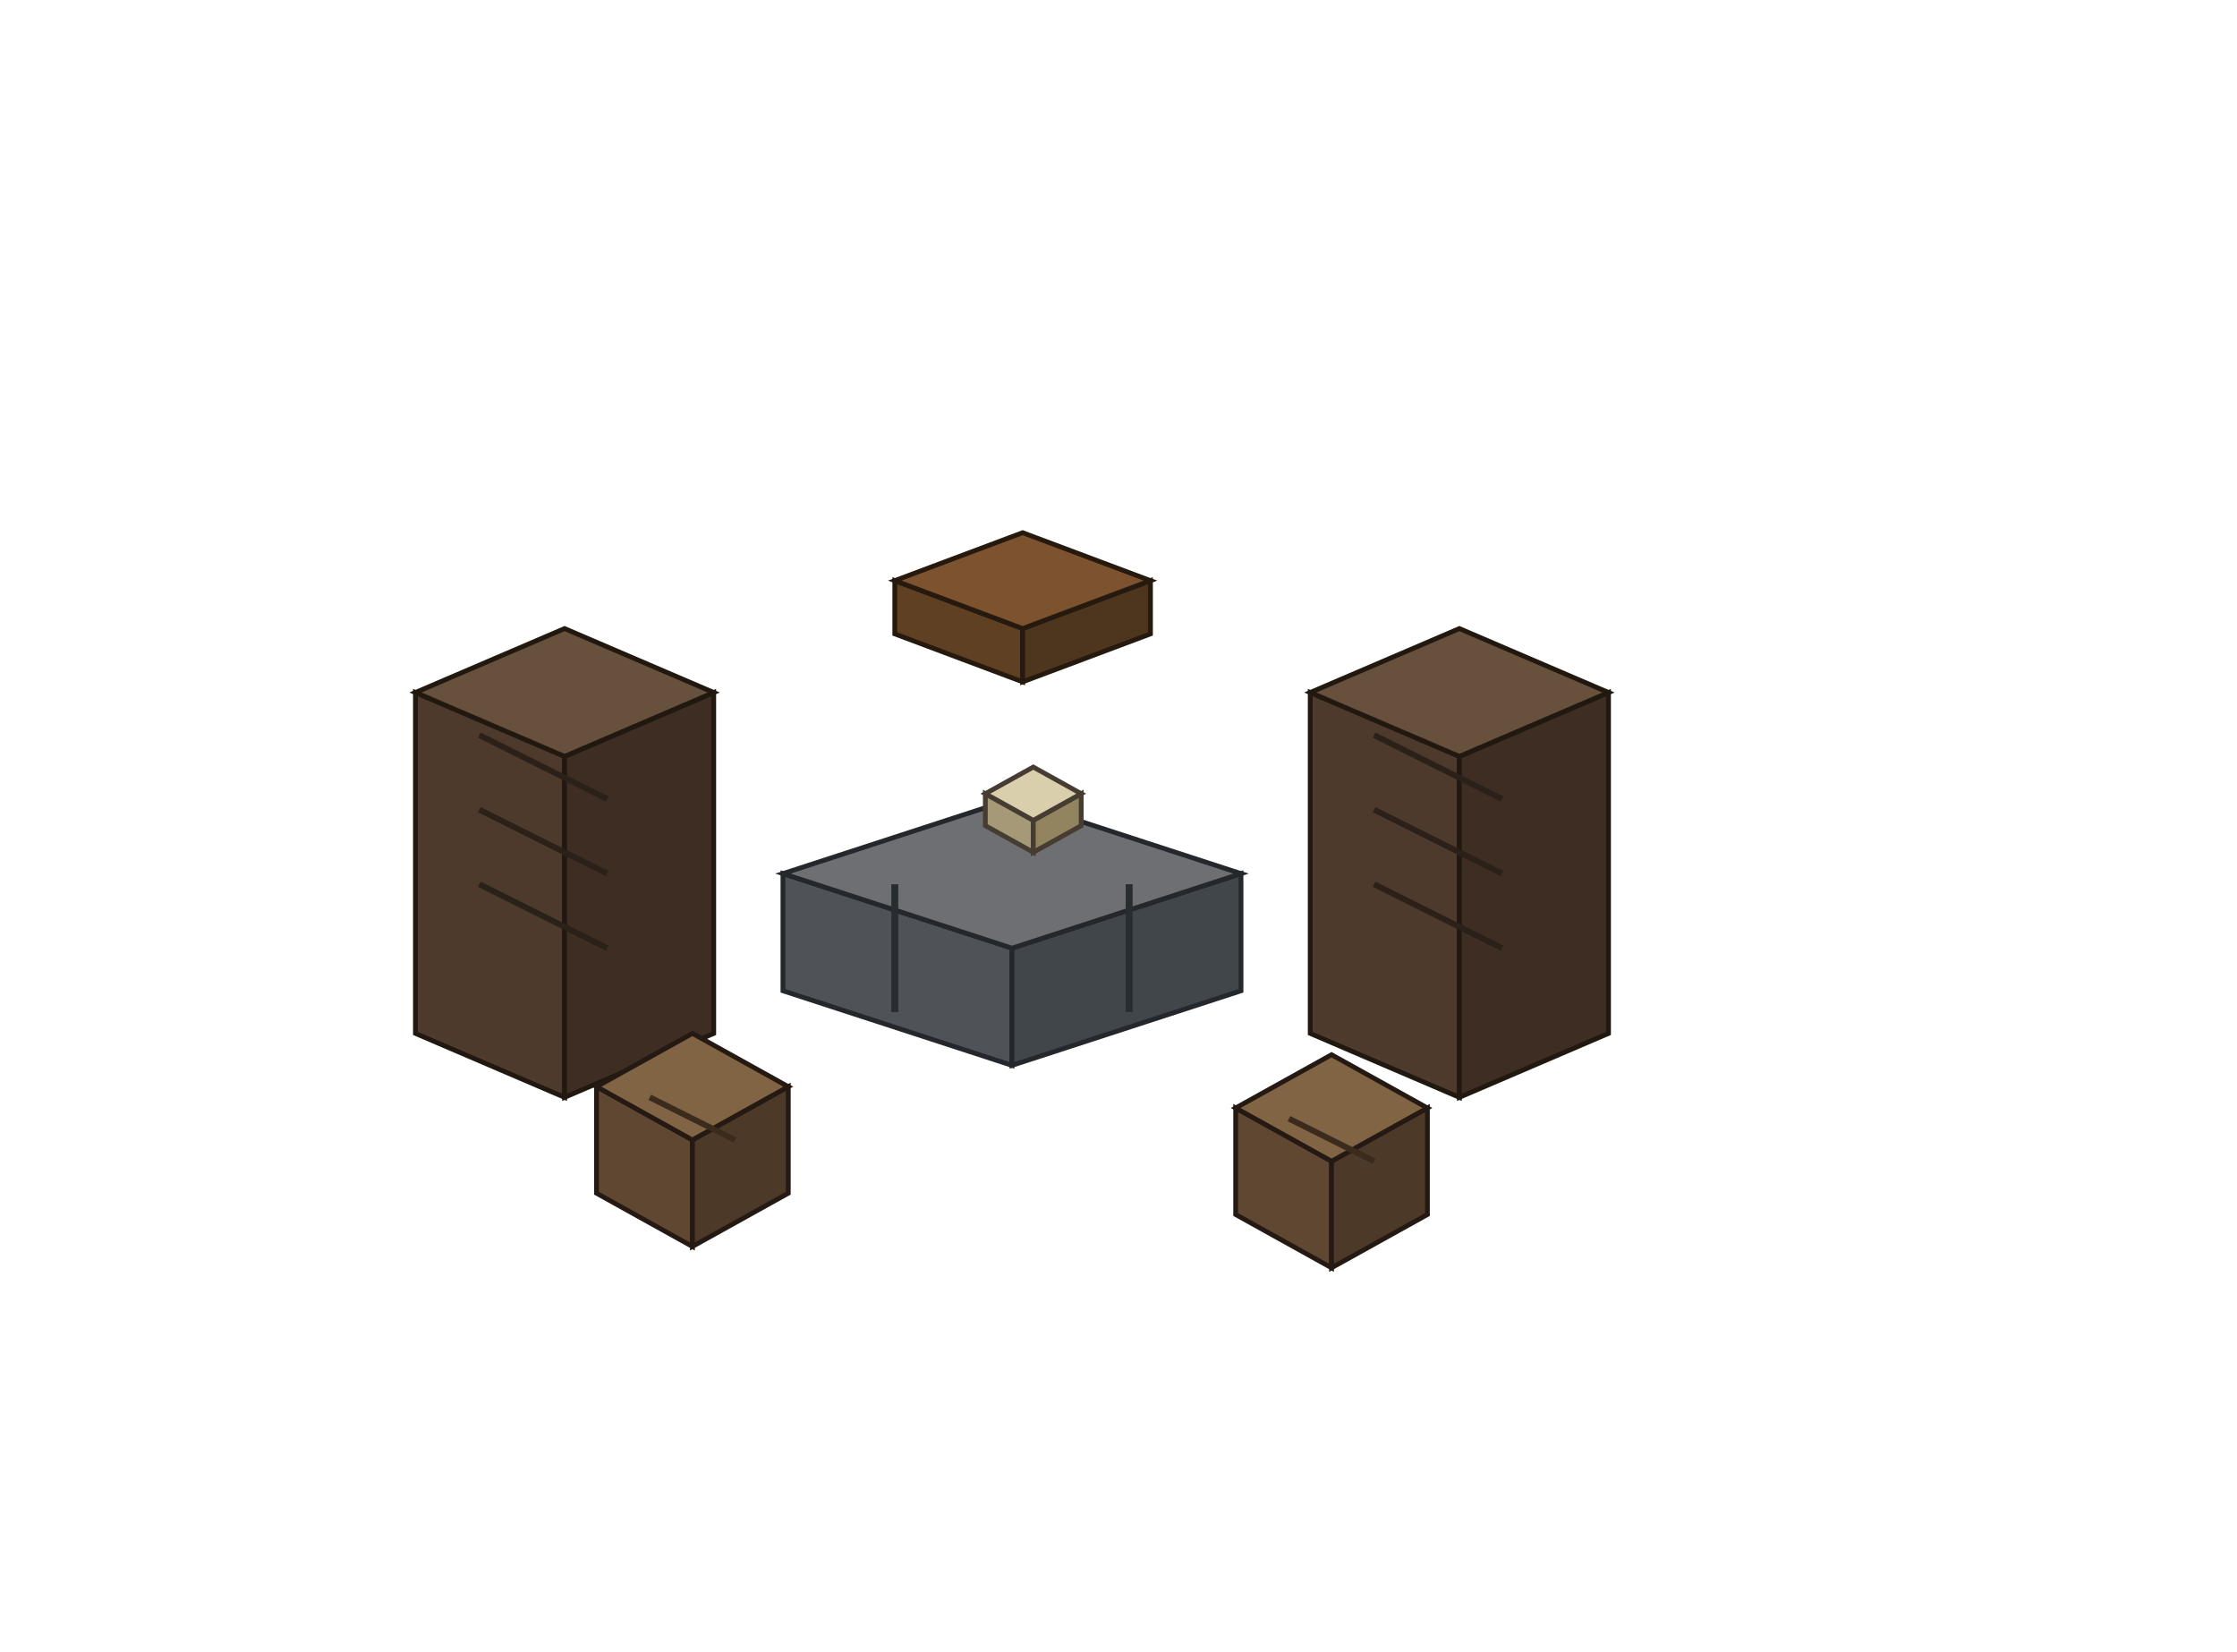
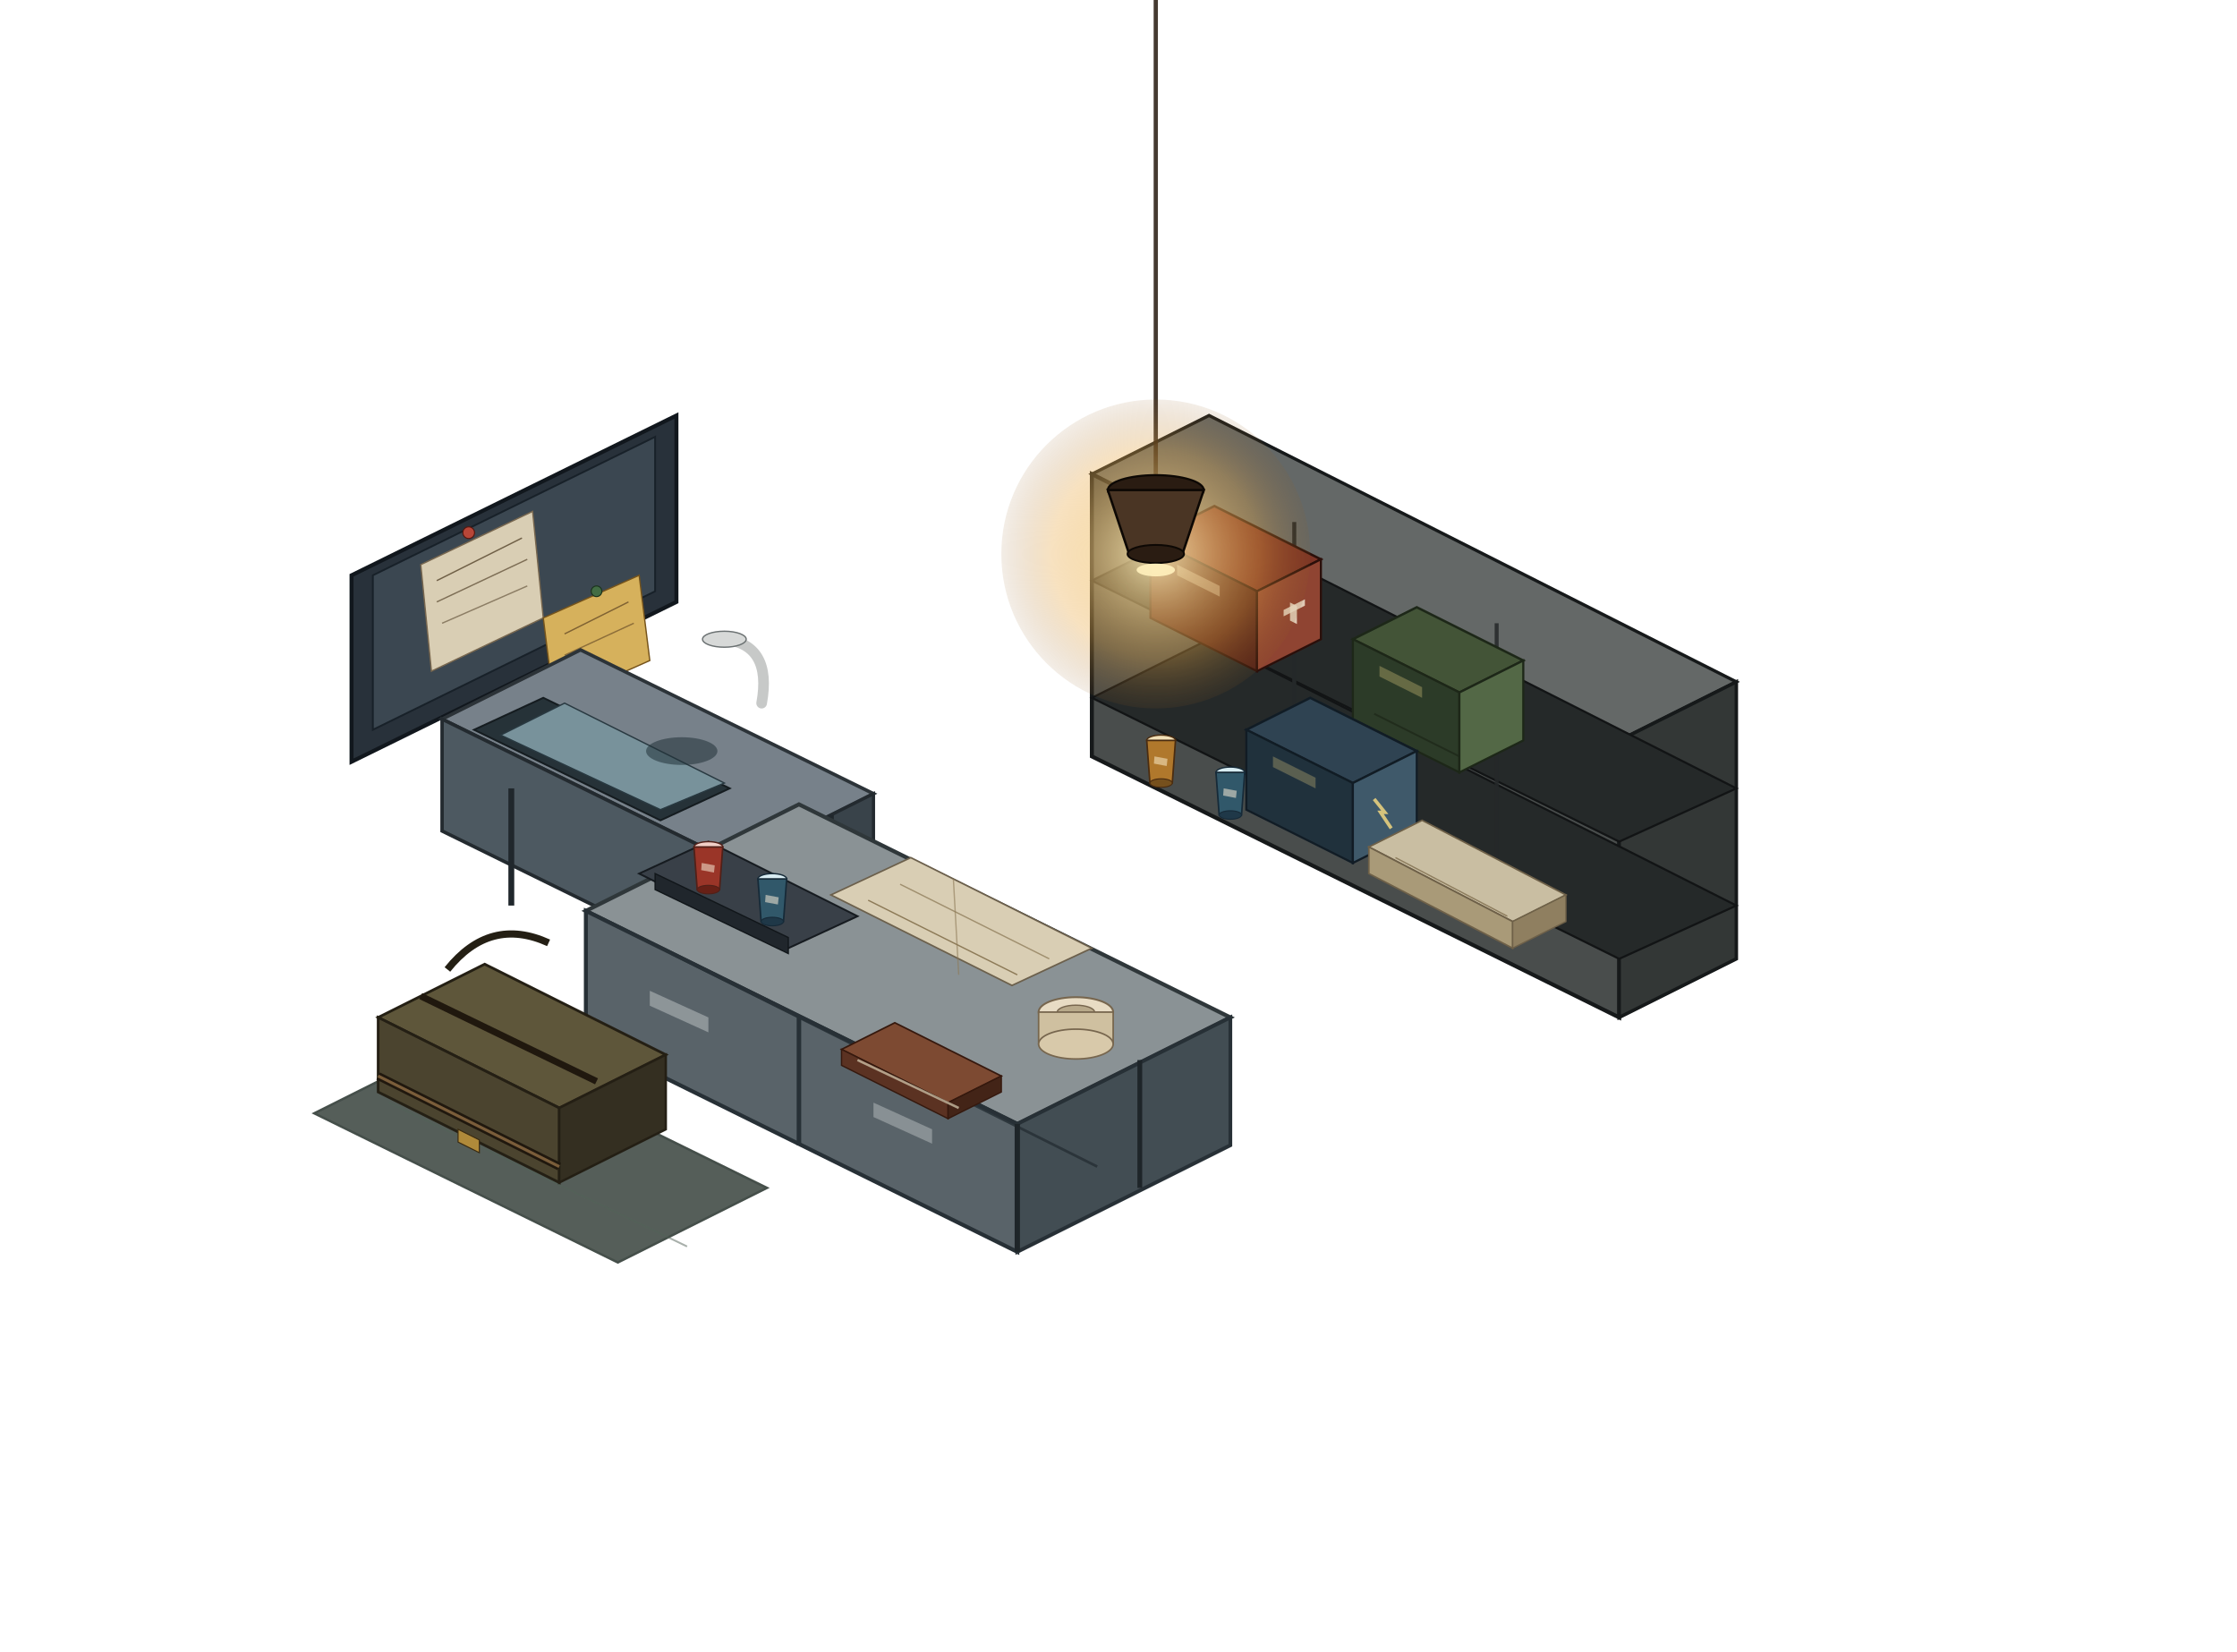
<svg xmlns="http://www.w3.org/2000/svg" viewBox="20 0 420 310">
-   <g>
-     <polygon points="167,164 210,178 210,200 167,186" fill="#4f5357" stroke="#24282d" stroke-width="0.9" />
-     <polygon points="253,164 210,178 210,200 253,186" fill="#41464a" stroke="#24282d" stroke-width="0.9" />
-     <polygon points="210,150 253,164 210,178 167,164" fill="#6d6f73" stroke="#24282d" stroke-width="0.9" />
-     <line x1="188" y1="166" x2="188" y2="190" stroke="#282d32" stroke-width="1.3" />
-     <line x1="232" y1="166" x2="232" y2="190" stroke="#282d32" stroke-width="1.3" />
-     <polygon points="98,130 126,142 126,206 98,194" fill="#4d3a2d" stroke="#211810" stroke-width="0.9" />
-     <polygon points="154,130 126,142 126,206 154,194" fill="#3d2d23" stroke="#211810" stroke-width="0.9" />
-     <polygon points="126,118 154,130 126,142 98,130" fill="#67503c" stroke="#211810" stroke-width="0.9" />
-     <line x1="110" y1="138" x2="134" y2="150" stroke="#2b2118" stroke-width="1.1" />
-     <line x1="110" y1="152" x2="134" y2="164" stroke="#2b2118" stroke-width="1.1" />
-     <line x1="110" y1="166" x2="134" y2="178" stroke="#2b2118" stroke-width="1.1" />
-     <polygon points="266,130 294,142 294,206 266,194" fill="#4d3a2d" stroke="#211810" stroke-width="0.9" />
-     <polygon points="322,130 294,142 294,206 322,194" fill="#3d2d23" stroke="#211810" stroke-width="0.9" />
-     <polygon points="294,118 322,130 294,142 266,130" fill="#67503c" stroke="#211810" stroke-width="0.9" />
-     <line x1="278" y1="138" x2="302" y2="150" stroke="#2b2118" stroke-width="1.1" />
-     <line x1="278" y1="152" x2="302" y2="164" stroke="#2b2118" stroke-width="1.1" />
-     <line x1="278" y1="166" x2="302" y2="178" stroke="#2b2118" stroke-width="1.1" />
-     <polygon points="132,204 150,214 150,234 132,224" fill="#5f4732" stroke="#241a13" stroke-width="0.9" />
-     <polygon points="168,204 150,214 150,234 168,224" fill="#4d3928" stroke="#241a13" stroke-width="0.9" />
-     <polygon points="150,194 168,204 150,214 132,204" fill="#816444" stroke="#241a13" stroke-width="0.9" />
-     <line x1="142" y1="206" x2="158" y2="214" stroke="#3b2b1d" stroke-width="1.1" />
-     <polygon points="252,208 270,218 270,238 252,228" fill="#5f4732" stroke="#241a13" stroke-width="0.9" />
-     <polygon points="288,208 270,218 270,238 288,228" fill="#4d3928" stroke="#241a13" stroke-width="0.9" />
-     <polygon points="270,198 288,208 270,218 252,208" fill="#816444" stroke="#241a13" stroke-width="0.9" />
-     <line x1="262" y1="210" x2="278" y2="218" stroke="#3b2b1d" stroke-width="1.1" />
-     <polygon points="205,149 214,154 214,160 205,155" fill="#a59977" stroke="#473c31" stroke-width="0.9" />
-     <polygon points="223,149 214,154 214,160 223,155" fill="#91845f" stroke="#473c31" stroke-width="0.9" />
-     <polygon points="214,144 223,149 214,154 205,149" fill="#d9cfad" stroke="#473c31" stroke-width="0.9" />
-     <polygon points="188,109 212,118 212,128 188,119" fill="#604023" stroke="#261a0f" stroke-width="0.9" />
-     <polygon points="236,109 212,118 212,128 236,119" fill="#4e351e" stroke="#261a0f" stroke-width="0.9" />
-     <polygon points="212,100 236,109 212,118 188,109" fill="#7d532f" stroke="#261a0f" stroke-width="0.9" />
+   <defs>
+     <radialGradient id="prepPendantGlow" cx="50%" cy="50%" r="58%">
+       <stop offset="0%" stop-color="#fff0bc" stop-opacity="0.88" />
+       <stop offset="58%" stop-color="#e9a946" stop-opacity="0.34" />
+       <stop offset="100%" stop-color="#6a3c12" stop-opacity="0" />
+     </radialGradient>
+     <g id="prep-vial-red">
+       <ellipse cx="0" cy="0" rx="2.7" ry="1" fill="#f1d0c8" stroke="#512018" stroke-width="0.25" />
+       <polygon points="-2.7,0 2.7,0 2.1,8 -2.1,8" fill="#9a3528" stroke="#512018" stroke-width="0.3" />
+       <ellipse cx="0" cy="8" rx="2.1" ry="0.8" fill="#672016" stroke="#512018" stroke-width="0.2" />
+       <polygon points="-1.25,3 1.2,3.45 1.05,4.8 -1.35,4.35" fill="#f6e9d6" opacity="0.55" />
+     </g>
+     <g id="prep-vial-blue">
+       <ellipse cx="0" cy="0" rx="2.7" ry="1" fill="#d8ecf2" stroke="#162a38" stroke-width="0.25" />
+       <polygon points="-2.7,0 2.7,0 2.1,8 -2.1,8" fill="#31586a" stroke="#162a38" stroke-width="0.3" />
+       <ellipse cx="0" cy="8" rx="2.1" ry="0.8" fill="#1f3848" stroke="#162a38" stroke-width="0.2" />
+       <polygon points="-1.25,3 1.2,3.45 1.05,4.8 -1.35,4.35" fill="#f6e9d6" opacity="0.55" />
+     </g>
+     <g id="prep-vial-amber">
+       <ellipse cx="0" cy="0" rx="2.7" ry="1" fill="#f1dfb6" stroke="#4a2c10" stroke-width="0.25" />
+       <polygon points="-2.7,0 2.7,0 2.1,8 -2.1,8" fill="#b0782c" stroke="#4a2c10" stroke-width="0.3" />
+       <ellipse cx="0" cy="8" rx="2.1" ry="0.8" fill="#76501d" stroke="#4a2c10" stroke-width="0.2" />
+       <polygon points="-1.25,3 1.2,3.45 1.05,4.8 -1.35,4.35" fill="#fff5d8" opacity="0.5" />
+     </g>
+     <g id="prep-cloth-roll">
+       <ellipse cx="0" cy="0" rx="7" ry="2.8" fill="#e8dcc4" stroke="#77664e" stroke-width="0.35" />
+       <ellipse cx="0" cy="0" rx="3.5" ry="1.3" fill="#b8a98a" stroke="#77664e" stroke-width="0.25" />
+       <polygon points="-7,0 7,0 7,6 -7,6" fill="#cfc0a0" stroke="#77664e" stroke-width="0.3" />
+       <ellipse cx="0" cy="6" rx="7" ry="2.8" fill="#d8c9aa" stroke="#77664e" stroke-width="0.3" />
+     </g>
+     <g id="prep-tote-green">
+       <polygon points="0,0 20,10 8,16 -12,6" fill="#435437" stroke="#1d2718" stroke-width="0.45" />
+       <polygon points="-12,6 8,16 8,31 -12,21" fill="#2c3b28" stroke="#1d2718" stroke-width="0.4" />
+       <polygon points="20,10 8,16 8,31 20,25" fill="#536846" stroke="#1d2718" stroke-width="0.4" />
+       <polygon points="-7,11 1,15 1,17 -7,13" fill="#d6c37c" opacity="0.34" />
+       <line x1="-8" y1="20" x2="8" y2="28" stroke="#1d2718" stroke-width="0.35" opacity="0.75" />
+     </g>
+     <g id="prep-tote-red">
+       <polygon points="0,0 20,10 8,16 -12,6" fill="#7c3325" stroke="#2b0f0a" stroke-width="0.45" />
+       <polygon points="-12,6 8,16 8,31 -12,21" fill="#512018" stroke="#2b0f0a" stroke-width="0.4" />
+       <polygon points="20,10 8,16 8,31 20,25" fill="#8f4432" stroke="#2b0f0a" stroke-width="0.4" />
+       <polygon points="-7,11 1,15 1,17 -7,13" fill="#f0e6d2" opacity="0.42" />
+       <polygon points="13,19.5 17,17.5 17,18.7 13,20.7" fill="#f0e6d2" opacity="0.82" />
+       <polygon points="14.2,18.1 15.5,18.75 15.5,22.15 14.2,21.5" fill="#f0e6d2" opacity="0.82" />
+     </g>
+     <g id="prep-tote-navy">
+       <polygon points="0,0 20,10 8,16 -12,6" fill="#2f4352" stroke="#111c25" stroke-width="0.45" />
+       <polygon points="-12,6 8,16 8,31 -12,21" fill="#20313c" stroke="#111c25" stroke-width="0.4" />
+       <polygon points="20,10 8,16 8,31 20,25" fill="#3f596a" stroke="#111c25" stroke-width="0.4" />
+       <polygon points="-7,11 1,15 1,17 -7,13" fill="#d6c37c" opacity="0.32" />
+       <polyline points="12,19 14,21.5 13.2,21.5 15.2,24.5" fill="none" stroke="#d6c37c" stroke-width="0.65" />
+     </g>
+   </defs>
+   <g id="checklist-board">
+     <polygon points="147,78 86,108 86,143 147,113" fill="#28313a" stroke="#11171d" stroke-width="0.75" />
+     <polygon points="143,82 90,108 90,137 143,111" fill="#3b4751" stroke="#182129" stroke-width="0.35" />
+     <polygon points="99,106 120,96 122,116 101,126" fill="#d9ceb4" stroke="#77664e" stroke-width="0.25" />
+     <line x1="102" y1="109" x2="118" y2="101" stroke="#4c3a22" stroke-width="0.25" opacity="0.75" />
+     <line x1="102" y1="113" x2="119" y2="105" stroke="#4c3a22" stroke-width="0.25" opacity="0.65" />
+     <line x1="103" y1="117" x2="119" y2="110" stroke="#4c3a22" stroke-width="0.25" opacity="0.55" />
+     <circle cx="108" cy="100" r="1.1" fill="#b74638" stroke="#54160e" stroke-width="0.2" />
+     <polygon points="122,116 140,108 142,124 124,132" fill="#d6b15c" stroke="#75531b" stroke-width="0.25" />
+     <line x1="126" y1="119" x2="138" y2="113" stroke="#493018" stroke-width="0.25" opacity="0.62" />
+     <line x1="126" y1="123" x2="139" y2="117" stroke="#493018" stroke-width="0.25" opacity="0.52" />
+     <circle cx="132" cy="111" r="1" fill="#426d44" stroke="#1a321c" stroke-width="0.2" />
+   </g>
+   <g id="supply-rack">
+     <polygon points="247,78 346,128 324,139 225,89" fill="#646867" stroke="#16191a" stroke-width="0.6" />
+     <polygon points="225,89 324,139 324,191 225,142" fill="#494d4c" stroke="#16191a" stroke-width="0.75" />
+     <polygon points="346,128 324,139 324,191 346,180" fill="#333736" stroke="#16191a" stroke-width="0.65" />
+     <polygon points="225,109 324,158 346,148 247,98" fill="#252929" stroke="#121415" stroke-width="0.4" />
+     <polygon points="225,131 324,180 346,170 247,120" fill="#252929" stroke="#121415" stroke-width="0.4" />
+     <line x1="263" y1="98" x2="263" y2="151" stroke="#242829" stroke-width="0.75" />
+     <line x1="301" y1="117" x2="301" y2="170" stroke="#242829" stroke-width="0.75" opacity="0.85" />
+   </g>
+   <use href="#prep-tote-red" x="248" y="95" />
+   <use href="#prep-tote-green" x="286" y="114" />
+   <use href="#prep-tote-navy" x="266" y="131" />
+   <g id="rack-small-supplies">
+     <use href="#prep-vial-amber" x="238" y="139" />
+     <use href="#prep-vial-blue" x="251" y="145" />
+     <polygon points="287,154 314,168 304,173 277,159" fill="#c9bea2" stroke="#6e6048" stroke-width="0.3" />
+     <polygon points="277,159 304,173 304,178 277,164" fill="#a99a78" stroke="#6e6048" stroke-width="0.3" />
+     <polygon points="314,168 304,173 304,178 314,173" fill="#8f7f60" stroke="#6e6048" stroke-width="0.25" />
+     <line x1="282" y1="161" x2="303" y2="172" stroke="#7a6848" stroke-width="0.25" opacity="0.75" />
+   </g>
+   <g id="rinse-station">
+     <polygon points="129,122 184,149 158,162 103,135" fill="#77818a" stroke="#2c3338" stroke-width="0.65" />
+     <polygon points="103,135 158,162 158,183 103,156" fill="#4d5961" stroke="#232a2f" stroke-width="0.65" />
+     <polygon points="184,149 158,162 158,183 184,170" fill="#39434a" stroke="#232a2f" stroke-width="0.6" />
+     <polygon points="122,131 157,148 144,154 109,137" fill="#263238" stroke="#151c20" stroke-width="0.35" />
+     <polygon points="126,132 156,147 144,152 114,138" fill="#78929b" stroke="#283840" stroke-width="0.25" />
+     <ellipse cx="148" cy="141" rx="6.7" ry="2.6" fill="#213239" opacity="0.55" />
+     <path d="M163 132 Q165 121 156 120" fill="none" stroke="#c7c9c8" stroke-width="2" stroke-linecap="round" />
+     <ellipse cx="156" cy="120" rx="4.1" ry="1.5" fill="#d7d9d8" stroke="#6b7172" stroke-width="0.25" />
+     <line x1="116" y1="148" x2="116" y2="170" stroke="#20272c" stroke-width="1.1" />
+     <line x1="149" y1="164" x2="149" y2="186" stroke="#20272c" stroke-width="1.1" />
+     <line x1="176" y1="153" x2="176" y2="175" stroke="#20272c" stroke-width="1.1" />
+   </g>
+   <g id="prep-island">
+     <polygon points="170,151 251,191 211,211 130,171" fill="#8a9295" stroke="#2f373a" stroke-width="0.75" />
+     <polygon points="130,171 211,211 211,235 130,195" fill="#596369" stroke="#273036" stroke-width="0.75" />
+     <polygon points="251,191 211,211 211,235 251,215" fill="#424d53" stroke="#273036" stroke-width="0.7" />
+     <line x1="146" y1="179" x2="226" y2="219" stroke="#273036" stroke-width="0.5" opacity="0.85" />
+     <line x1="170" y1="191" x2="170" y2="215" stroke="#273036" stroke-width="0.85" />
+     <line x1="211" y1="211" x2="211" y2="235" stroke="#1e2529" stroke-width="1" />
+     <line x1="234" y1="199" x2="234" y2="223" stroke="#1e2529" stroke-width="0.9" />
+     <polygon points="142,186 153,191 153,193.8 142,188.8" fill="#c2c7c8" opacity="0.5" />
+     <polygon points="184,207 195,212 195,214.7 184,209.7" fill="#c2c7c8" opacity="0.45" />
+   </g>
+   <g id="island-top">
+     <polygon points="153,158 181,172 168,178 140,164" fill="#394048" stroke="#161b20" stroke-width="0.35" />
+     <polygon points="143,164 168,176 168,179 143,167" fill="#20262c" stroke="#11161a" stroke-width="0.25" />
+     <use href="#prep-vial-red" x="153" y="159" />
+     <use href="#prep-vial-blue" x="165" y="165" />
+     <polygon points="191,161 225,178 210,185 176,168" fill="#d9ceb4" stroke="#6c604c" stroke-width="0.3" />
+     <line x1="183" y1="169" x2="211" y2="183" stroke="#8d7a57" stroke-width="0.25" />
+     <line x1="189" y1="166" x2="217" y2="180" stroke="#8d7a57" stroke-width="0.25" opacity="0.75" />
+     <line x1="199" y1="165" x2="200" y2="183" stroke="#8d7a57" stroke-width="0.25" opacity="0.6" />
+     <use href="#prep-cloth-roll" x="222" y="190" />
+     <polygon points="188,192 208,202 198,207 178,197" fill="#7d4a32" stroke="#35180d" stroke-width="0.3" />
+     <polygon points="178,197 198,207 198,210 178,200" fill="#5b3222" stroke="#35180d" stroke-width="0.25" />
+     <polygon points="208,202 198,207 198,210 208,205" fill="#432417" stroke="#35180d" stroke-width="0.25" />
+     <line x1="181" y1="199" x2="200" y2="208" stroke="#d9ceb4" stroke-width="0.45" opacity="0.7" />
+   </g>
+   <g id="front-staging">
+     <polygon points="107,195 164,223 136,237 79,209" fill="#303a35" stroke="#1c2822" stroke-width="0.45" opacity="0.82" />
+     <line x1="93" y1="207" x2="149" y2="234" stroke="#526157" stroke-width="0.35" opacity="0.5" />
+     <polygon points="111,181 145,198 125,208 91,191" fill="#5e563a" stroke="#241f14" stroke-width="0.5" />
+     <polygon points="91,191 125,208 125,222 91,205" fill="#4b442f" stroke="#241f14" stroke-width="0.5" />
+     <polygon points="145,198 125,208 125,222 145,212" fill="#342f21" stroke="#241f14" stroke-width="0.45" />
+     <line x1="99" y1="187" x2="132" y2="203" stroke="#20180e" stroke-width="1.25" />
+     <line x1="91" y1="202" x2="125" y2="219" stroke="#20180e" stroke-width="1.5" />
+     <line x1="91" y1="202" x2="125" y2="219" stroke="#7a5d3a" stroke-width="0.55" />
+     <path d="M104,182 Q112,172 123,177" fill="none" stroke="#241f14" stroke-width="1.35" />
+     <polygon points="106,212 110,214 110,216.4 106,214.4" fill="#b08a3a" stroke="#392a10" stroke-width="0.2" />
+   </g>
+   <g id="pendant">
+     <line x1="237" y1="0" x2="237" y2="92" stroke="#24170d" stroke-width="0.8" opacity="0.85" />
+     <circle cx="237" cy="104" r="29" fill="url(#prepPendantGlow)" />
+     <ellipse cx="237" cy="92" rx="9" ry="2.8" fill="#2a1c12" stroke="#0d0804" stroke-width="0.4" />
+     <polygon points="228,92 246,92 242,104 232,104" fill="#4a3524" stroke="#0d0804" stroke-width="0.45" />
+     <ellipse cx="237" cy="104" rx="5.3" ry="1.7" fill="#2a1c12" stroke="#0d0804" stroke-width="0.35" />
+     <ellipse cx="237" cy="107" rx="3.6" ry="1.2" fill="#fff0bc" opacity="0.92" />
  </g>
</svg>
